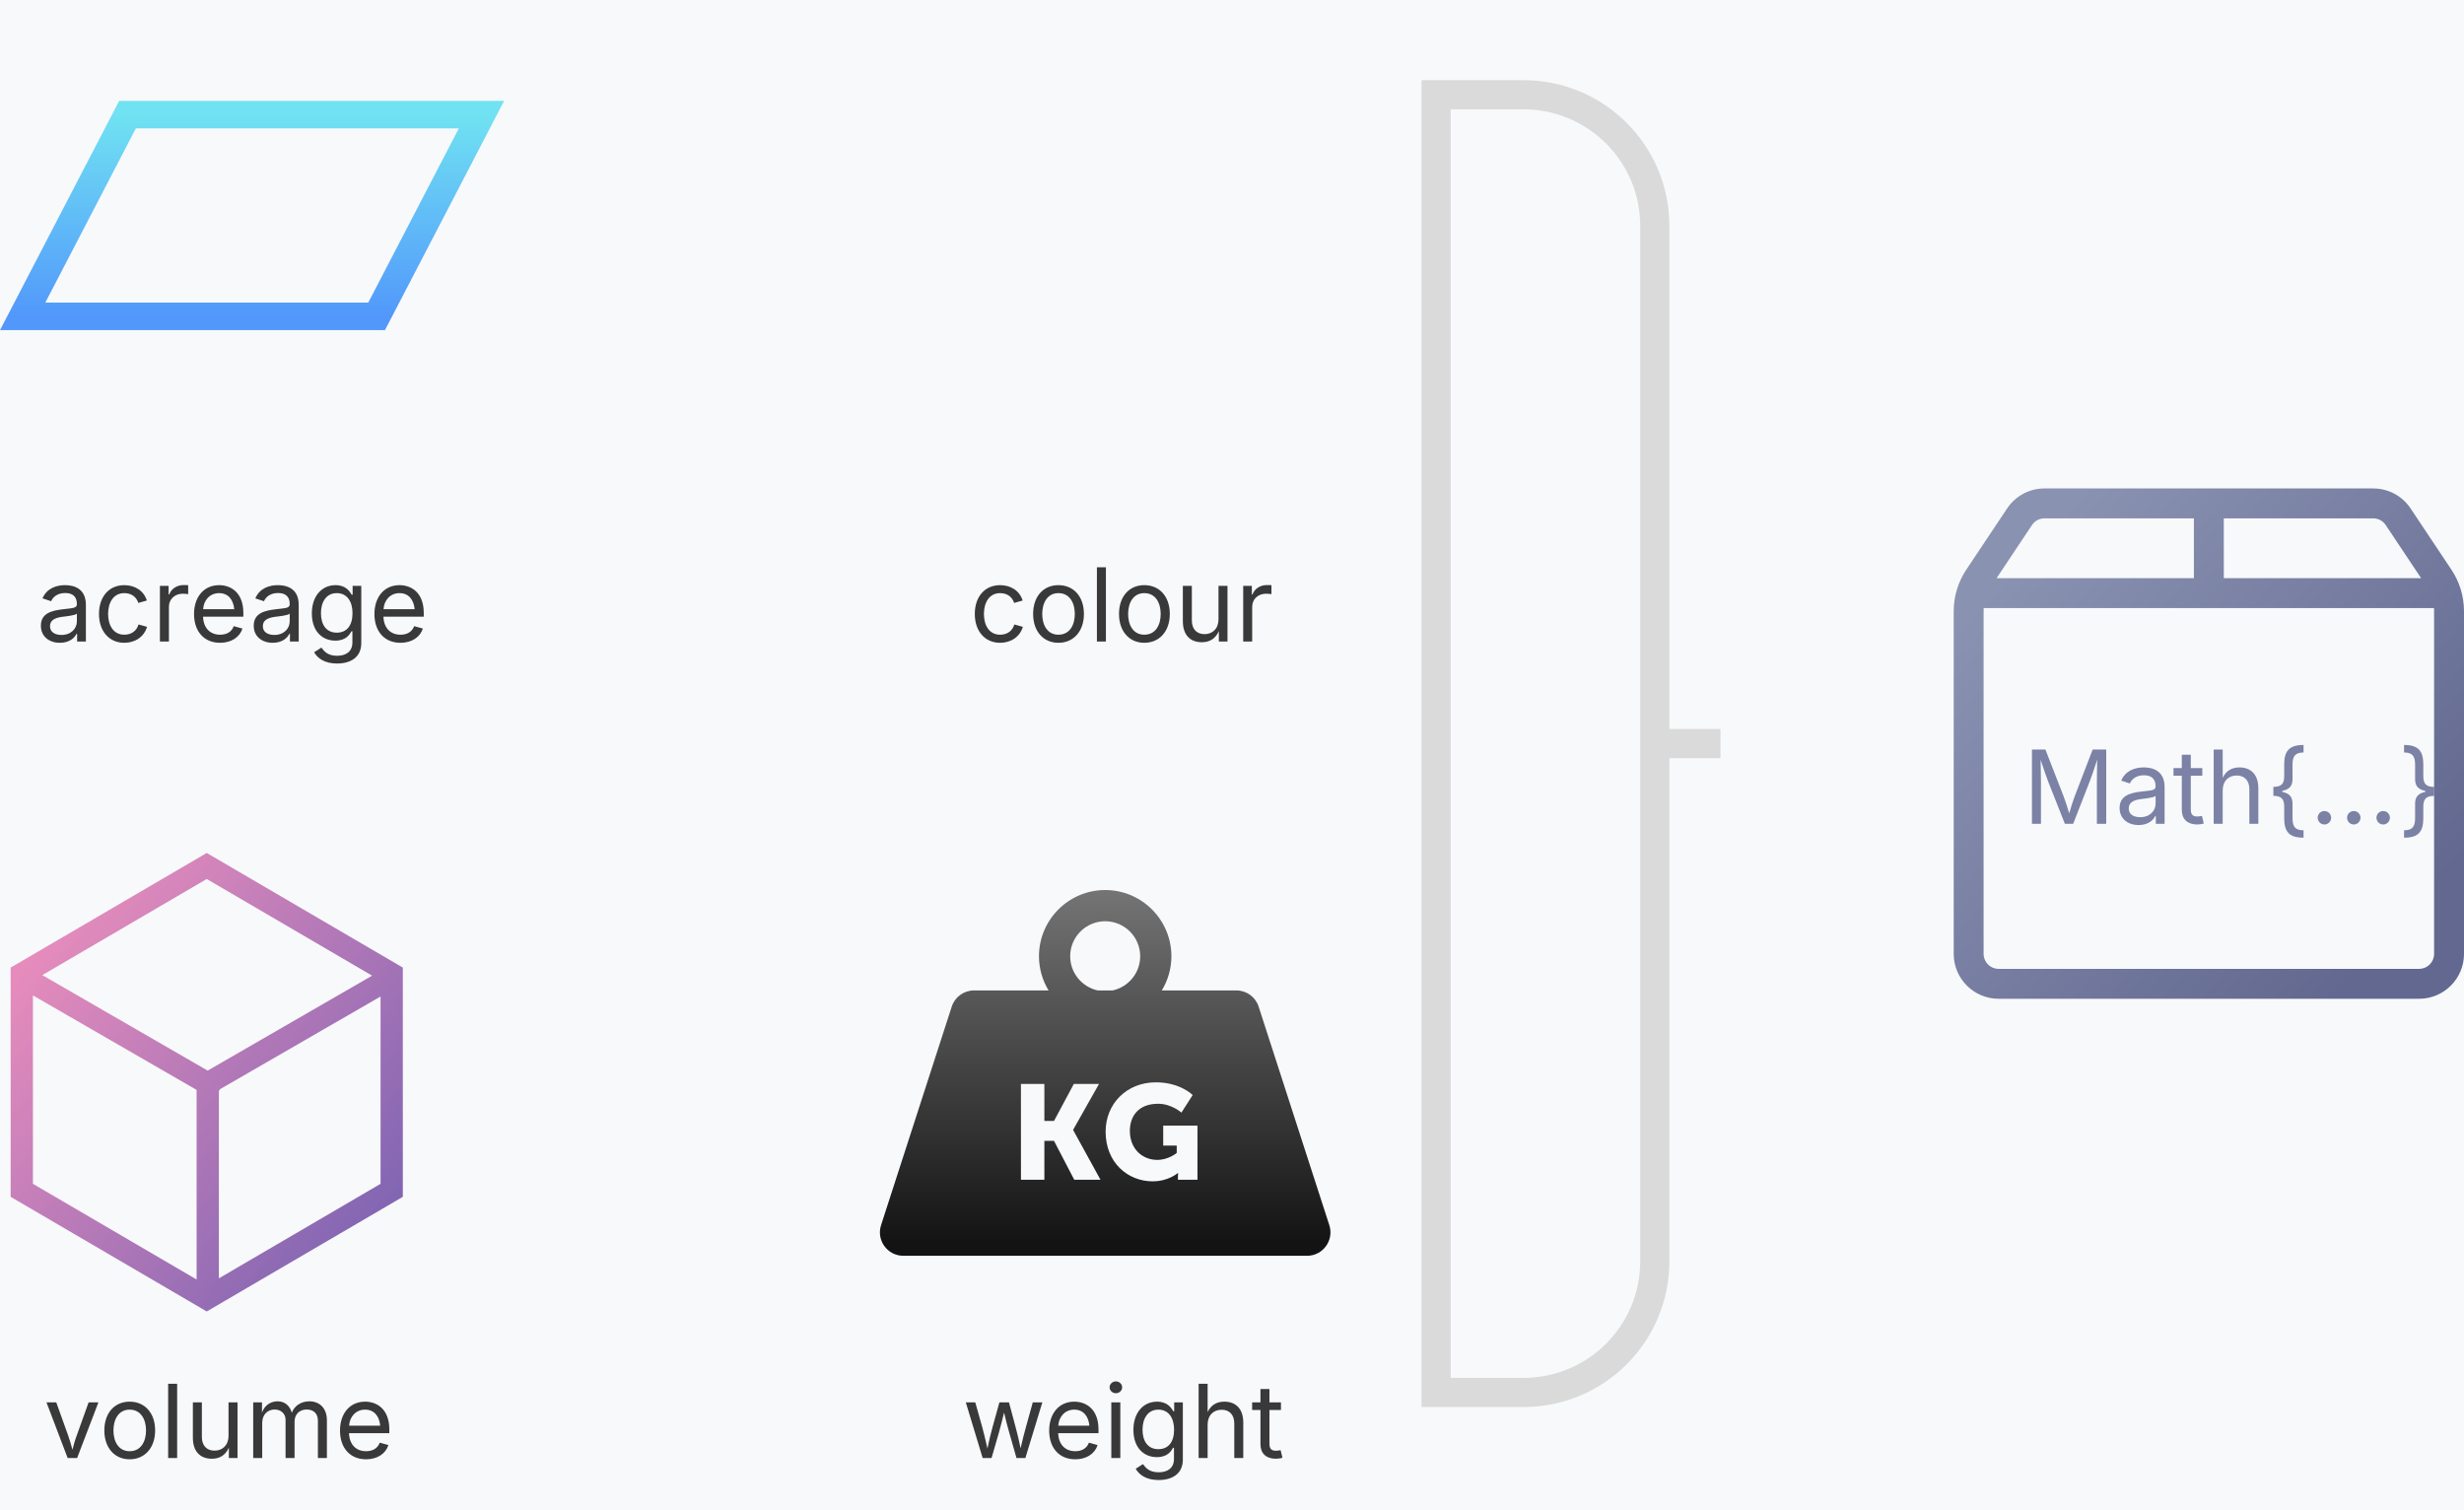
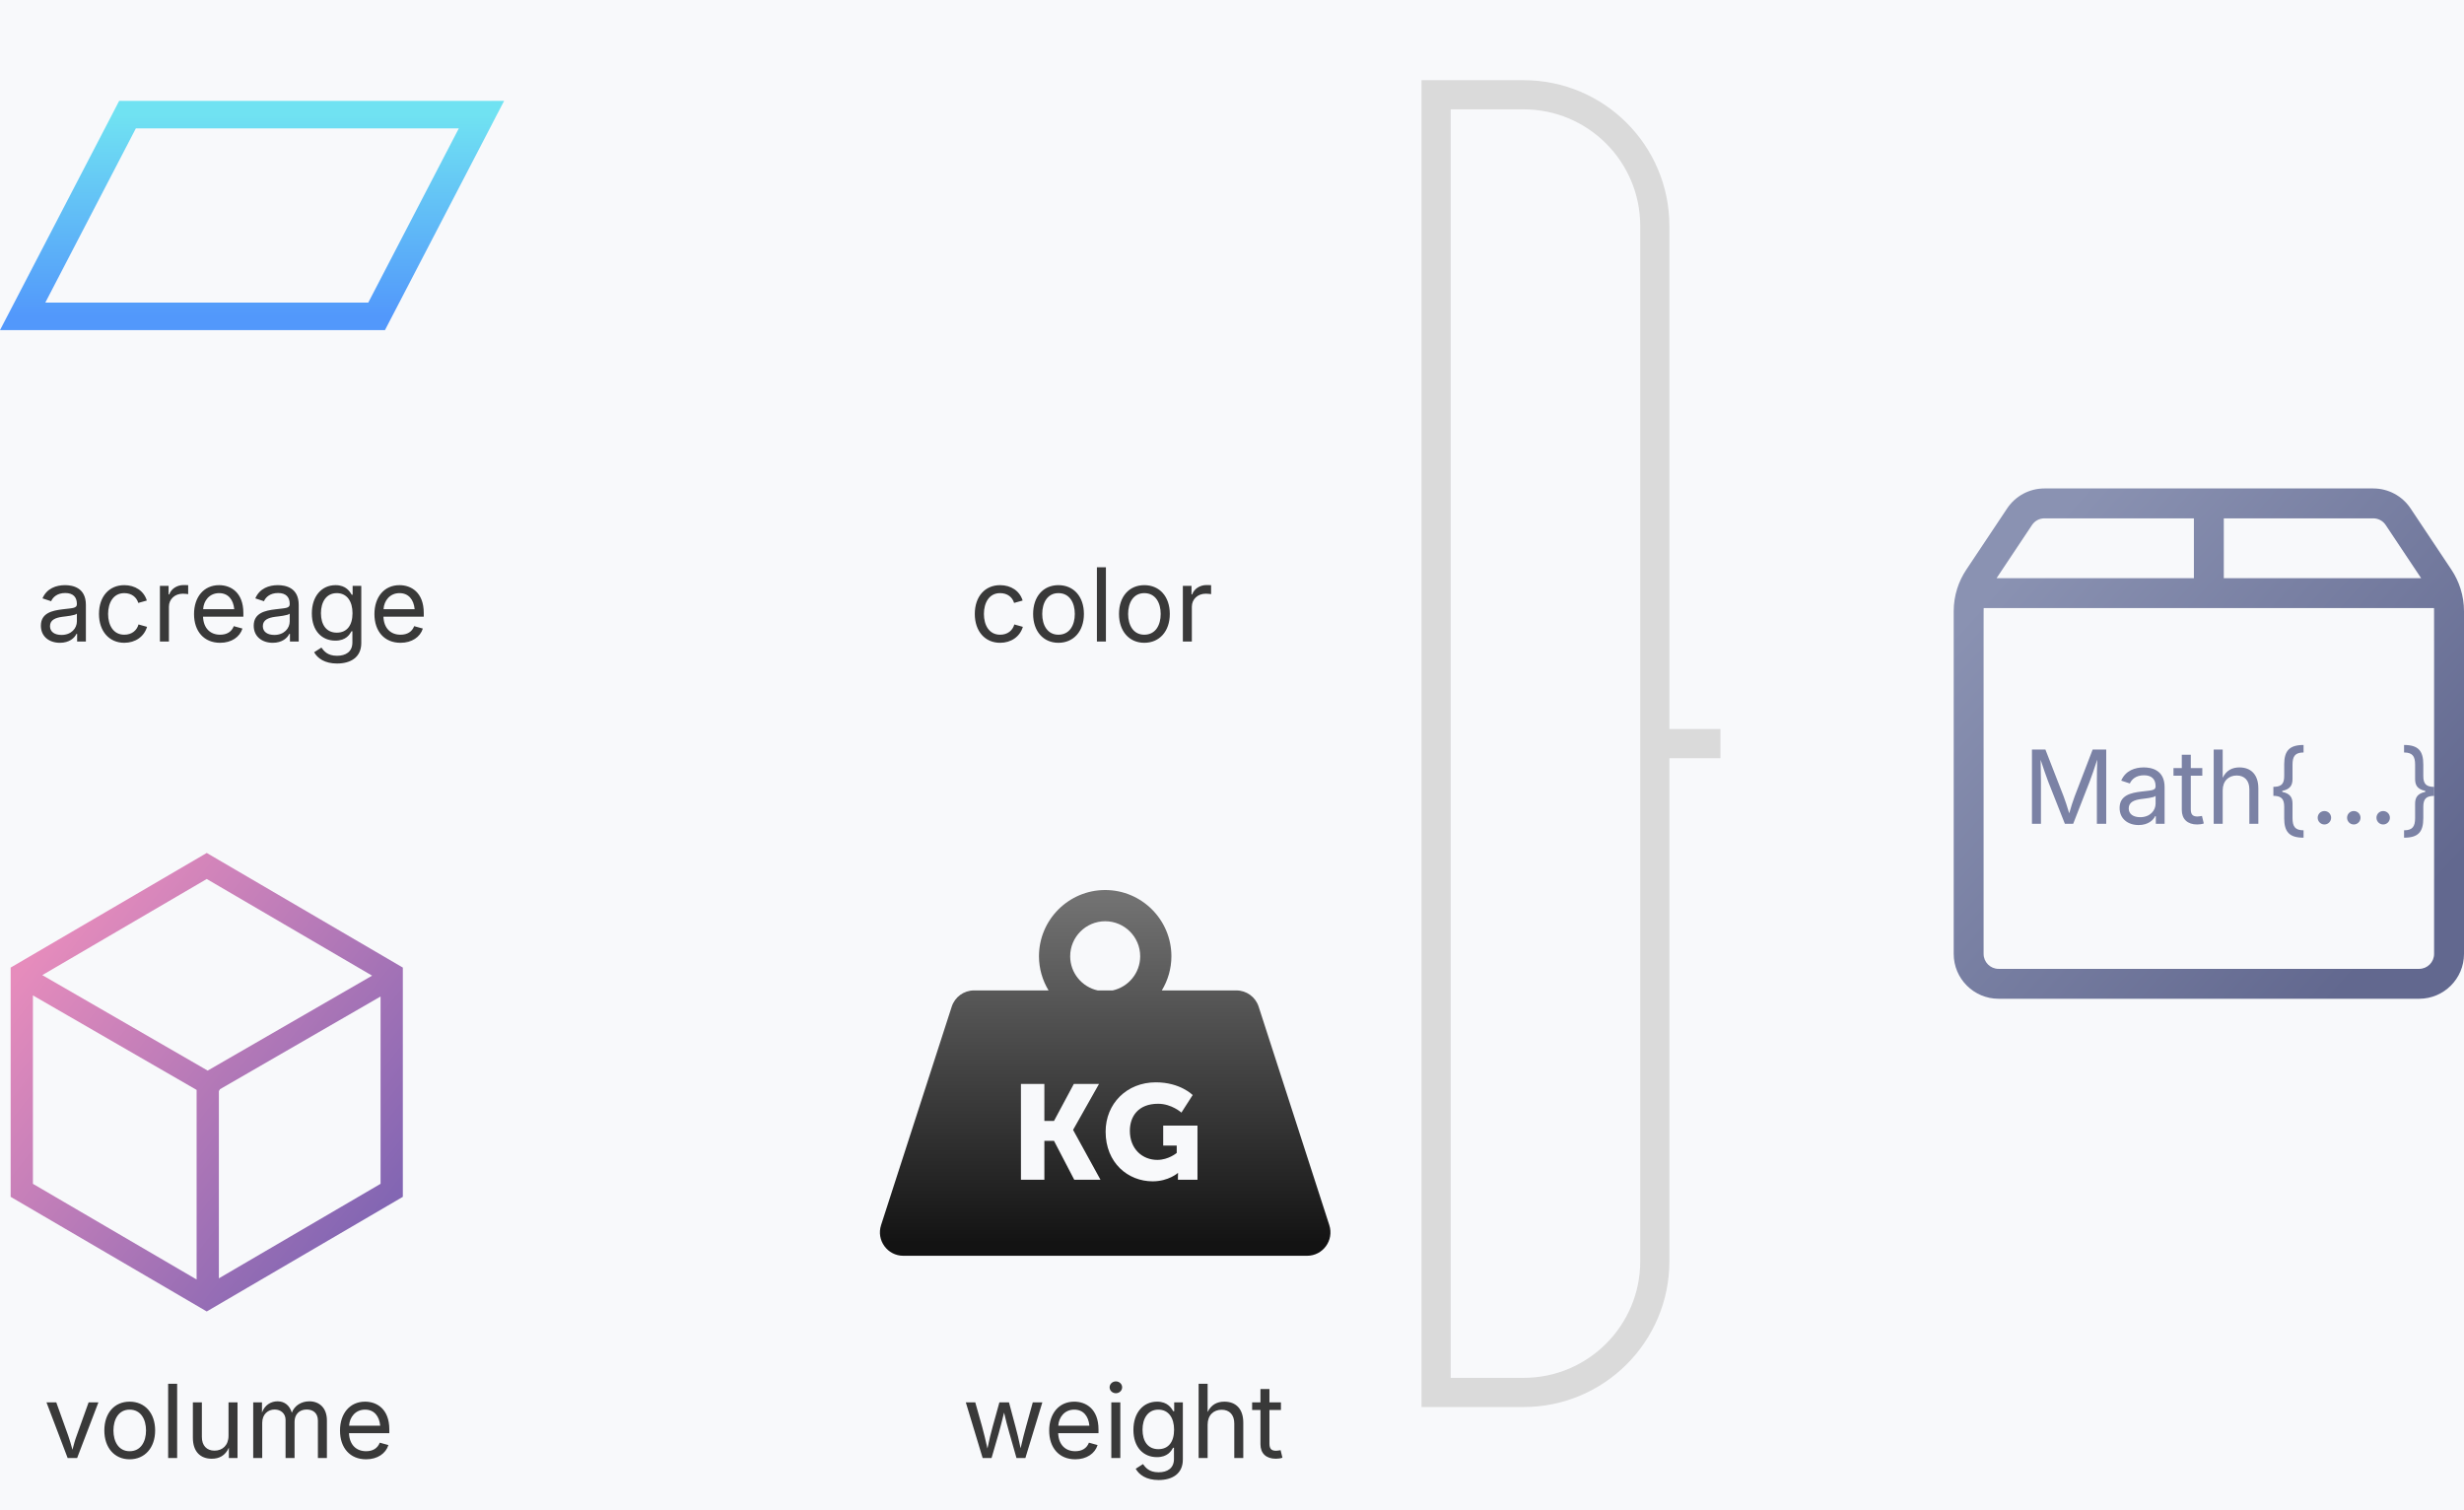
<svg xmlns="http://www.w3.org/2000/svg" xmlns:xlink="http://www.w3.org/1999/xlink" width="338px" height="207px" viewBox="0 0 338 207" version="1.1">
  <defs>
    <linearGradient x1="50%" y1="-2.48949813e-15%" x2="50%" y2="96.658%" id="linearGradient-1">
      <stop stop-color="#747474" offset="0%" />
      <stop stop-color="#131313" offset="100%" />
    </linearGradient>
    <linearGradient x1="50%" y1="0%" x2="50%" y2="100%" id="linearGradient-2">
      <stop stop-color="#70E2F2" offset="0%" />
      <stop stop-color="#5298FB" offset="100%" />
    </linearGradient>
    <path d="M17.109,13.836 L67.081,13.836 C67.775,13.836 68.338,14.4 68.338,15.094 C68.338,15.296 68.29,15.495 68.197,15.674 L53.159,44.605 C52.943,45.022 52.513,45.283 52.043,45.283 L2.071,45.283 C1.377,45.283 0.814,44.72 0.814,44.025 C0.814,43.823 0.862,43.624 0.955,43.445 L15.993,14.514 C16.209,14.098 16.64,13.836 17.109,13.836 Z" id="path-3" />
    <filter x="-2.2%" y="-4.8%" width="104.4%" height="109.5%" filterUnits="objectBoundingBox" id="filter-4">
      <feOffset dx="0" dy="3" in="SourceAlpha" result="shadowOffsetInner1" />
      <feComposite in="shadowOffsetInner1" in2="SourceAlpha" operator="arithmetic" k2="-1" k3="1" result="shadowInnerInner1" />
      <feColorMatrix values="0 0 0 0 1   0 0 0 0 1   0 0 0 0 1  0 0 0 1 0" type="matrix" in="shadowInnerInner1" />
    </filter>
    <linearGradient x1="11.466%" y1="15.146%" x2="88.536%" y2="84.856%" id="linearGradient-5">
      <stop stop-color="#E68CBC" offset="0%" />
      <stop stop-color="#8366B3" offset="100%" />
    </linearGradient>
    <linearGradient x1="11.466%" y1="15.146%" x2="88.536%" y2="84.856%" id="linearGradient-6">
      <stop stop-color="#8A92B2" offset="0%" />
      <stop stop-color="#62688F" offset="100%" />
    </linearGradient>
  </defs>
  <g id="Page-1" stroke="none" stroke-width="1" fill="none" fill-rule="evenodd">
    <g id="牛顿技术" transform="translate(-498, -1983)">
      <rect id="Rectangle-17-Copy-3" fill="#F8F9FB" x="0" y="1795" width="1920" height="520" />
      <g id="Group-10" transform="translate(498, 1983)">
        <ellipse id="Oval-5" fill="" cx="150.249" cy="28.302" rx="28.289" ry="28.302" />
        <g id="weight-tool" transform="translate(120.7018, 122.0126)" fill="url(#linearGradient-1)" fill-rule="nonzero">
          <path d="M61.647,46.042 L51.953,16.067 C51.525,14.742 50.291,13.844 48.899,13.844 L38.669,13.844 C39.498,12.473 39.985,10.873 39.985,9.158 C39.985,4.148 35.91,0.072 30.902,0.072 C25.895,0.072 21.82,4.148 21.82,9.158 C21.82,10.873 22.307,12.473 23.136,13.844 L12.906,13.844 C11.514,13.844 10.281,14.742 9.852,16.067 L0.158,46.042 C-0.513,48.117 1.033,50.243 3.213,50.243 L58.592,50.243 C60.772,50.243 62.318,48.117 61.647,46.042 Z M26.101,9.158 C26.101,6.509 28.255,4.354 30.903,4.354 C33.551,4.354 35.704,6.509 35.704,9.158 C35.704,11.452 34.087,13.369 31.935,13.844 L29.87,13.844 C27.718,13.369 26.101,11.452 26.101,9.158 Z M26.657,39.81 L23.883,34.48 L22.56,34.48 L22.56,39.81 L19.346,39.81 L19.346,26.671 L22.56,26.671 L22.56,31.743 L23.883,31.743 L26.602,26.671 L30.055,26.671 L26.509,32.955 L26.509,32.993 L30.257,39.81 L26.657,39.81 Z M43.563,39.81 L40.881,39.81 L40.881,39.442 C40.881,39.167 40.899,38.891 40.899,38.891 L40.864,38.891 C40.864,38.891 39.595,40.03 37.41,40.03 C34.048,40.03 30.962,37.513 30.962,33.213 C30.962,29.391 33.846,26.45 37.851,26.45 C41.212,26.45 42.902,28.195 42.902,28.195 L41.359,30.603 C41.359,30.603 40.019,29.391 38.162,29.391 C35.407,29.391 34.287,31.155 34.287,33.102 C34.287,35.602 36.013,37.09 38.053,37.09 C39.595,37.09 40.716,36.135 40.716,36.135 L40.716,35.124 L38.861,35.124 L38.861,32.385 L43.563,32.385 L43.563,39.81 Z" id="Shape" />
        </g>
        <g id="Rectangle-3">
          <use fill="black" fill-opacity="1" filter="url(#filter-4)" xlink:href="#path-3" />
          <path stroke="url(#linearGradient-2)" stroke-width="3.774" d="M17.491,15.723 L3.107,43.396 L51.661,43.396 L66.045,15.723 L17.491,15.723 Z" />
        </g>
        <g id="Group-3-Copy-13" transform="translate(1, 117)" fill="url(#linearGradient-5)" fill-rule="nonzero">
          <path d="M29.024,32.672 L29.024,58.349 L51.204,45.384 L51.204,19.689 L29.178,32.406 L29.024,32.672 Z M4.803,16.756 L27.488,29.854 L50.044,16.831 L27.36,3.572 L4.803,16.756 Z M3.516,19.541 L3.516,45.384 L25.969,58.508 L25.969,32.504 L3.516,19.541 Z M27.36,0 L54.259,15.723 L54.259,47.17 L27.36,62.893 L0.461,47.17 L0.461,15.723 L27.36,0 Z" id="Combined-Shape" />
        </g>
        <g id="package" transform="translate(268, 67)" fill="url(#linearGradient-6)" fill-rule="nonzero">
          <path d="M69.525,13.755 C69.523,13.747 69.52,13.739 69.518,13.732 C69.229,12.824 68.814,11.956 68.278,11.151 L62.67,2.74 C61.526,1.024 59.613,0 57.551,0 L12.449,0 C10.387,0 8.474,1.024 7.33,2.74 L1.722,11.151 C1.186,11.956 0.771,12.824 0.482,13.732 C0.48,13.739 0.477,13.747 0.475,13.754 C0.162,14.746 0,15.783 0,16.839 L0,63.848 C0,67.24 2.76,70 6.152,70 L63.848,70 C67.24,70 70,67.24 70,63.848 L70,16.839 C70,15.784 69.838,14.746 69.525,13.755 Z M37.051,4.102 L57.551,4.102 C58.238,4.102 58.876,4.443 59.257,5.015 L64.117,12.305 L37.051,12.305 L37.051,4.102 Z M10.743,5.015 C11.124,4.443 11.762,4.102 12.449,4.102 L32.949,4.102 L32.949,12.305 L5.883,12.305 L10.743,5.015 Z M65.898,63.848 C65.898,64.978 64.978,65.898 63.848,65.898 L6.152,65.898 C5.022,65.898 4.102,64.978 4.102,63.848 C4.102,13.875 4.094,16.74 4.117,16.406 L65.883,16.406 C65.906,16.737 65.898,13.824 65.898,63.848 Z" id="Shape" />
        </g>
        <text id="Math{...}" font-family="SFProDisplay-Regular, SF Pro Display" font-size="14" font-weight="normal" fill="#7B82A5">
          <tspan x="277.5" y="113">Math{...}</tspan>
        </text>
        <text id="weight" font-family="SFProDisplay-Regular, SF Pro Display" font-size="14" font-weight="normal" line-spacing="24" fill="#393939">
          <tspan x="132" y="200">weight</tspan>
        </text>
        <text id="colour" font-family="SFProDisplay-Regular, SF Pro Display" font-size="14" font-weight="normal" line-spacing="24" fill="#393939">
-           <tspan x="133" y="88">colour</tspan>
+           <tspan x="133" y="88">color</tspan>
        </text>
        <text id="volume" font-family="SFProDisplay-Regular, SF Pro Display" font-size="14" font-weight="normal" line-spacing="24" fill="#393939">
          <tspan x="6" y="200">volume</tspan>
        </text>
        <text id="acreage" font-family="SFProDisplay-Regular, SF Pro Display" font-size="14" font-weight="normal" line-spacing="24" fill="#393939">
          <tspan x="5" y="88">acreage</tspan>
        </text>
        <path d="M197,13 L197,191 L209,191 C218.941,191 227,182.941 227,173 L227,31 C227,21.059 218.941,13 209,13 L197,13 Z" id="Rectangle-19" stroke="#DADADA" stroke-width="4" />
        <rect id="Rectangle-20" fill="#DADADA" x="228" y="100" width="8" height="4" />
      </g>
    </g>
  </g>
</svg>
